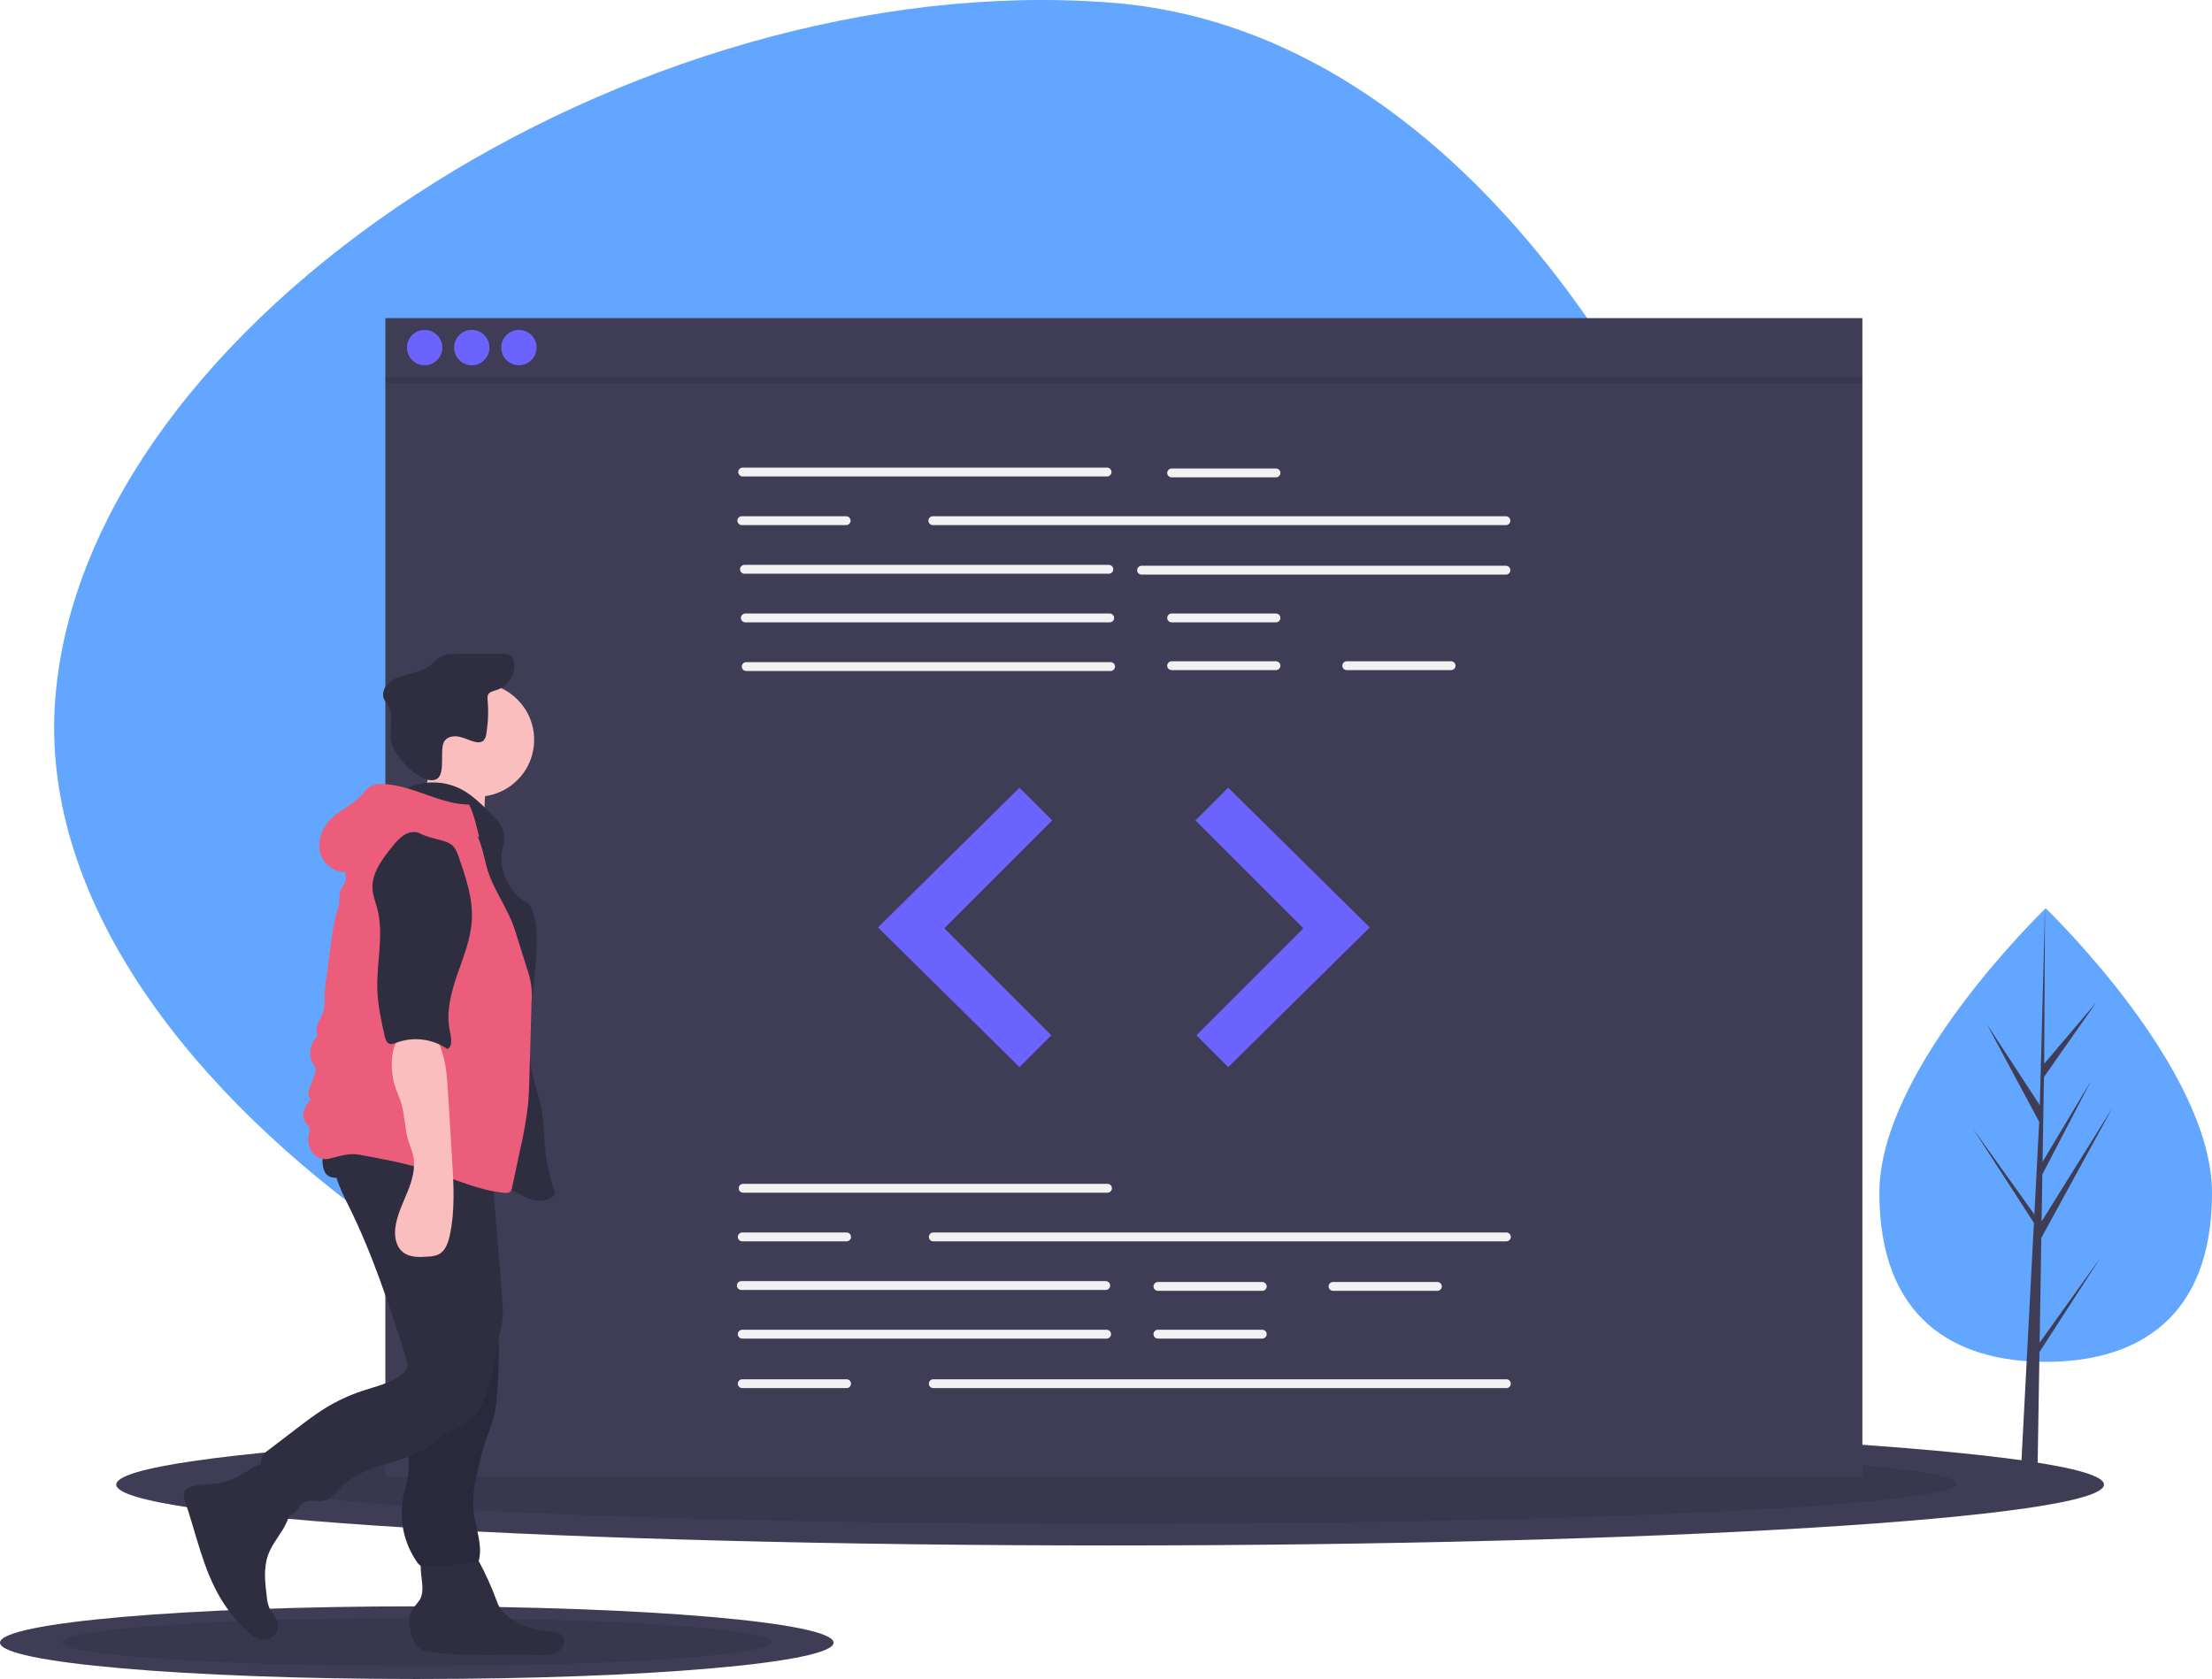
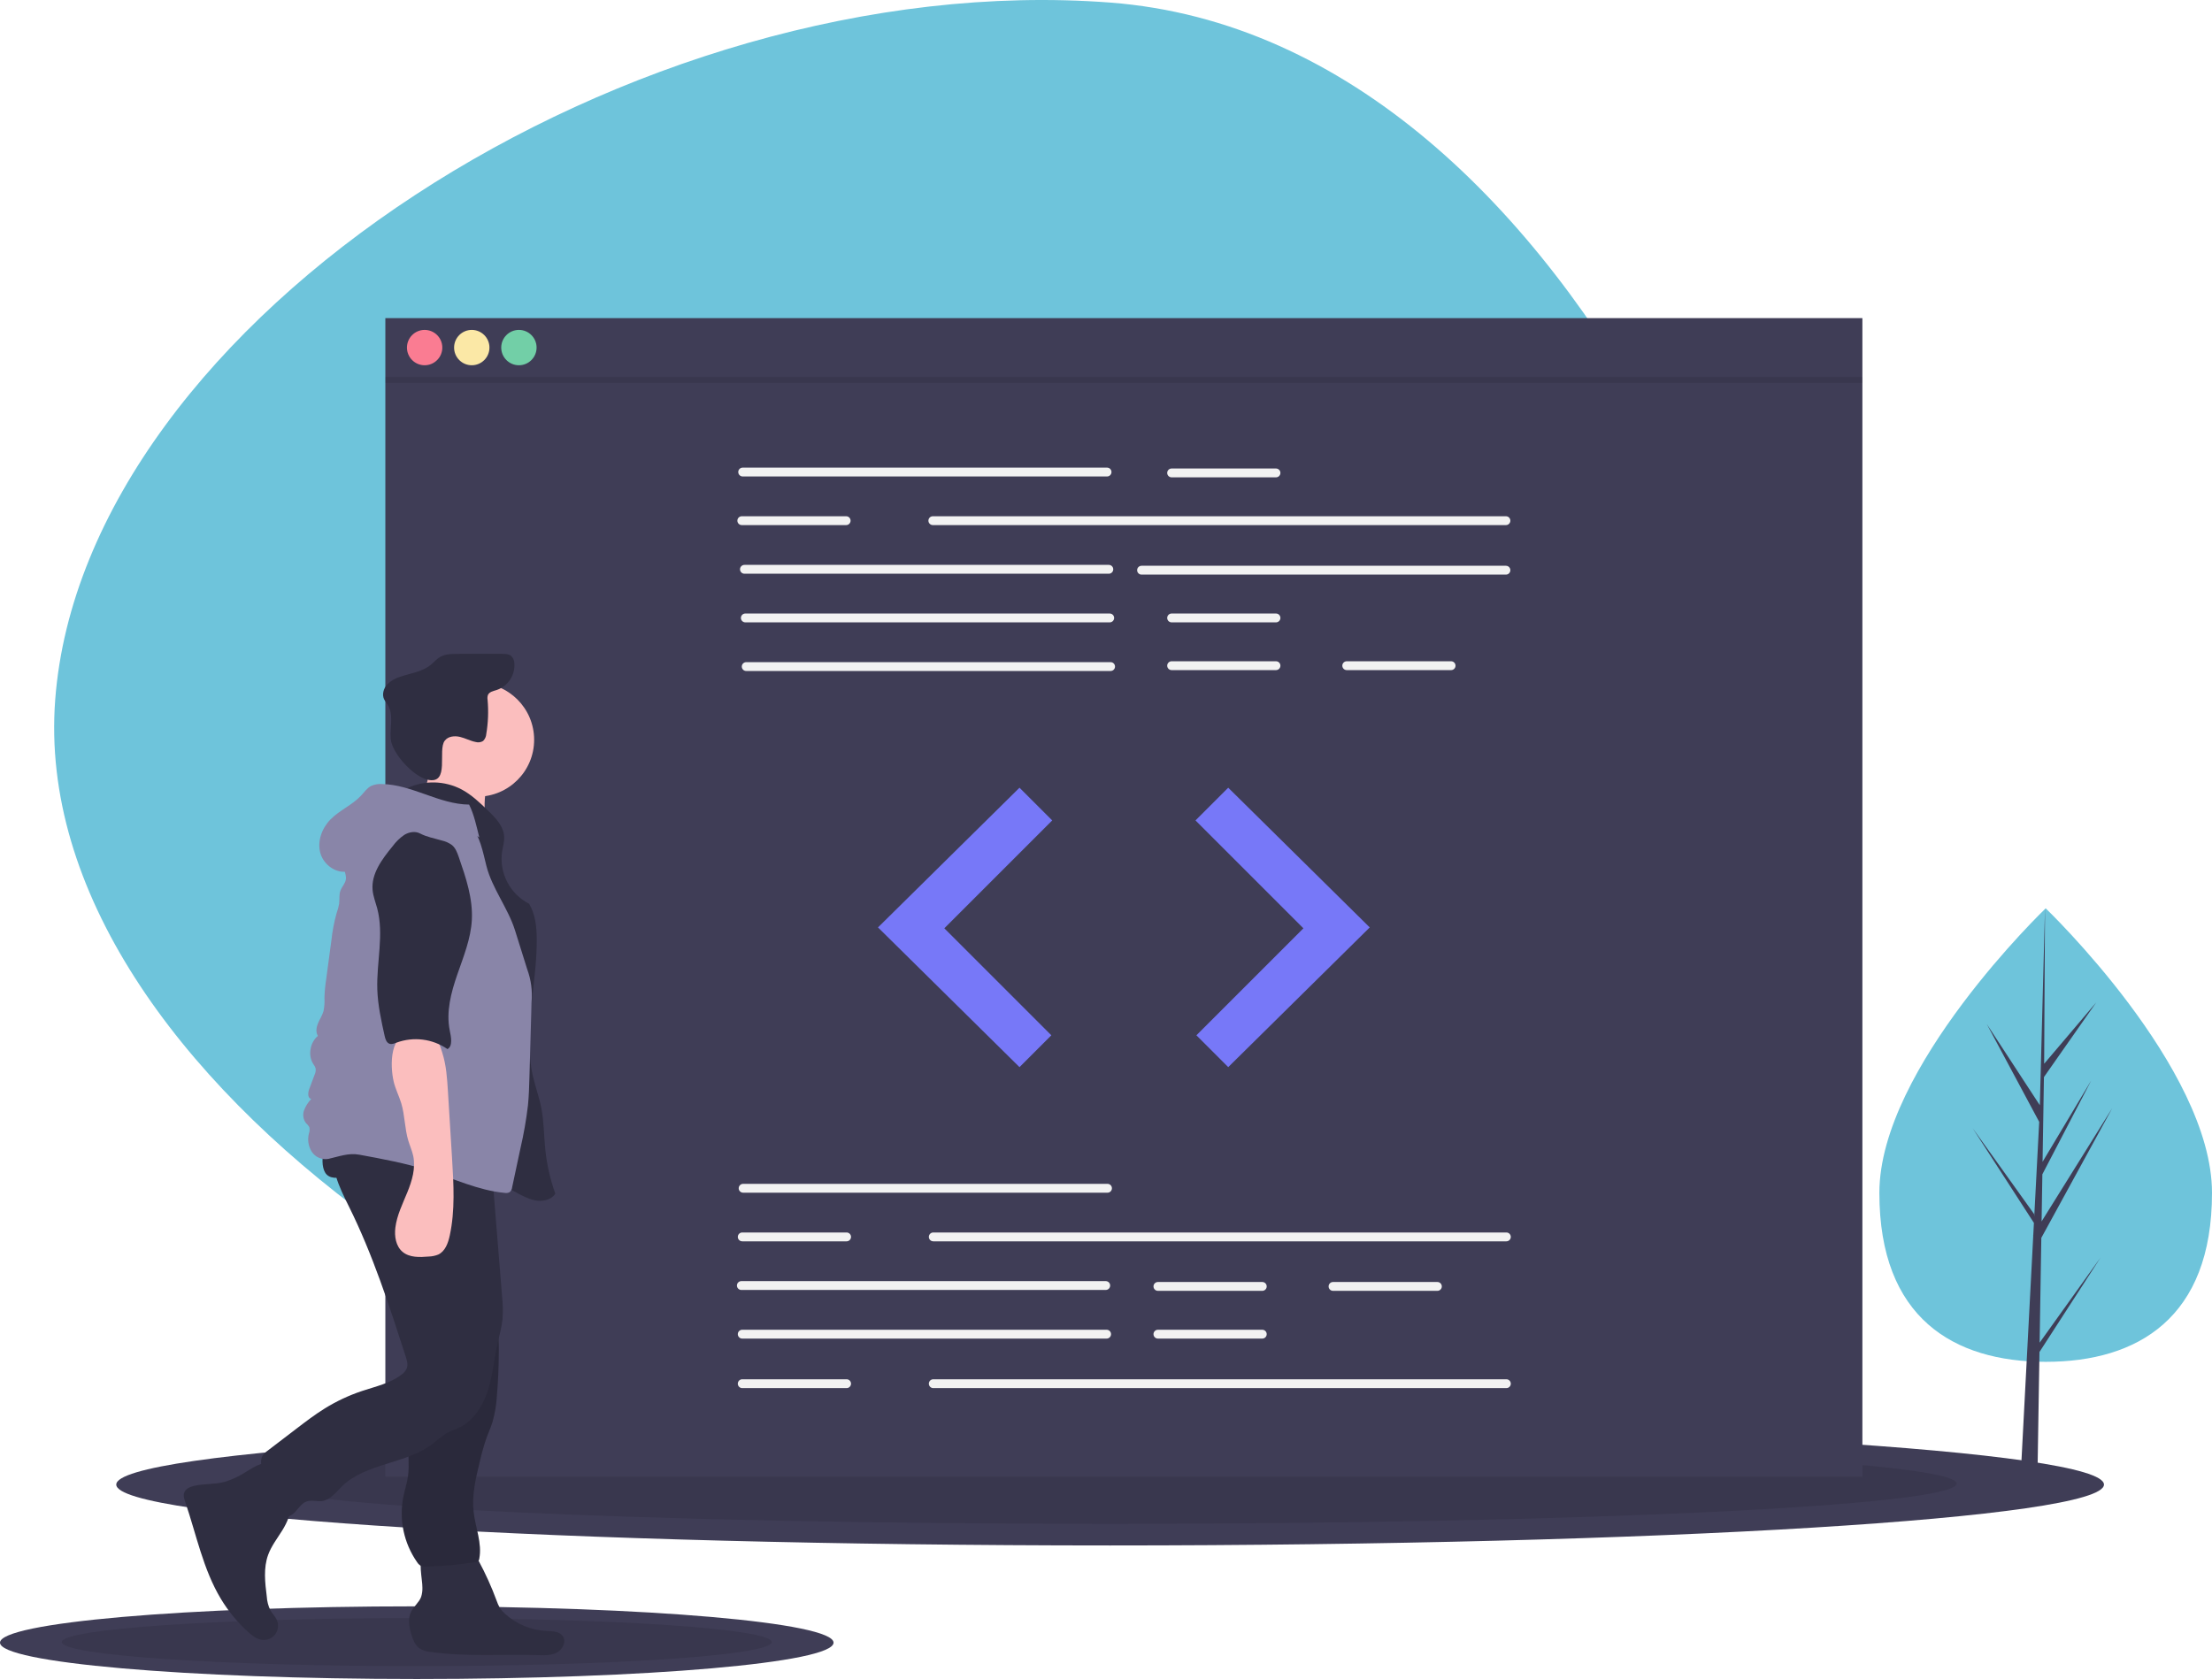
<svg xmlns="http://www.w3.org/2000/svg" data-name="Layer 1" width="1126.194" height="855">
-   <path d="M544.864 755.938C302.465 737.49 13.394 549.672 28.111 356.28S322.797-17.142 565.196 1.305 947.128 381.167 932.41 574.558s-145.148 199.827-387.547 181.38z" fill="#62A6FF" />
+   <path d="M544.864 755.938C302.465 737.49 13.394 549.672 28.111 356.28S322.797-17.142 565.196 1.305 947.128 381.167 932.41 574.558s-145.148 199.827-387.547 181.38z" fill="#6ec4dB" />
  <ellipse cx="565.194" cy="756" rx="506" ry="31" fill="#3f3d56" />
  <ellipse cx="565.194" cy="755.5" rx="431" ry="20.5" opacity=".1" />
  <ellipse cx="212.194" cy="836.5" rx="212.194" ry="18.5" fill="#3f3d56" />
  <ellipse cx="212.194" cy="836.202" rx="180.742" ry="12.234" opacity=".1" />
  <path fill="#3f3d56" d="M196.194 162h752v590h-752z" />
  <path d="M563.638 242.63H378.12a2.251 2.251 0 1 1 0-4.504h185.518a2.251 2.251 0 0 1 0 4.503zm203.079 24.765H474.932a2.251 2.251 0 0 1 0-4.503h291.785a2.251 2.251 0 1 1 0 4.503zM564.539 292.16H379.02a2.251 2.251 0 1 1 0-4.502h185.518a2.251 2.251 0 1 1 0 4.503zm202.178.45H581.199a2.251 2.251 0 0 1 0-4.502h185.518a2.251 2.251 0 1 1 0 4.503zm-201.728 24.316H379.471a2.251 2.251 0 0 1 0-4.503H564.99a2.251 2.251 0 1 1 0 4.503zm.451 24.766H379.921a2.251 2.251 0 0 1 0-4.503h185.517a2.251 2.251 0 1 1 0 4.503zm84.203-98.612h-53.134a2.251 2.251 0 0 1 0-4.503h53.134a2.251 2.251 0 1 1 0 4.502zm0 73.846h-53.134a2.251 2.251 0 0 1 0-4.503h53.134a2.251 2.251 0 1 1 0 4.503zm0 24.316h-53.134a2.251 2.251 0 1 1 0-4.503h53.134a2.251 2.251 0 1 1 0 4.503zm89.157 0h-53.134a2.251 2.251 0 0 1 0-4.503h53.133a2.251 2.251 0 1 1 0 4.503zm-307.996-73.847H377.67a2.251 2.251 0 0 1 0-4.503h53.134a2.251 2.251 0 0 1 0 4.503zM563.863 607.36H378.346a2.251 2.251 0 0 1 0-4.502h185.517a2.251 2.251 0 0 1 0 4.503zm-.9 49.532H377.445a2.251 2.251 0 1 1 0-4.503h185.518a2.251 2.251 0 0 1 0 4.503zm.45 24.766H377.895a2.251 2.251 0 1 1 0-4.503h185.518a2.251 2.251 0 1 1 0 4.503zm79.25-24.316H589.53a2.251 2.251 0 0 1 0-4.503h53.133a2.251 2.251 0 0 1 0 4.503zm0 24.316H589.53a2.251 2.251 0 0 1 0-4.503h53.133a2.251 2.251 0 1 1 0 4.503zm89.157-24.316h-53.134a2.251 2.251 0 1 1 0-4.503h53.134a2.251 2.251 0 0 1 0 4.503zm35.122-25.216H475.157a2.251 2.251 0 0 1 0-4.503h291.785a2.251 2.251 0 0 1 0 4.503zm-335.913 0h-53.134a2.251 2.251 0 0 1 0-4.503h53.134a2.251 2.251 0 0 1 0 4.503zm335.913 74.748H475.157a2.251 2.251 0 1 1 0-4.503h291.785a2.251 2.251 0 0 1 0 4.503zm-335.913 0h-53.134a2.251 2.251 0 1 1 0-4.503h53.134a2.251 2.251 0 1 1 0 4.503z" fill="#f2f2f2" />
-   <path fill="#6c63ff" d="M519.06 401.13l-72.046 71.145 72.046 71.145 16.21-16.21-54.484-54.485 54.934-54.935-16.66-16.66zm106.267 0l72.046 71.145-72.046 71.145-16.21-16.21 54.485-54.485-54.935-54.935 16.66-16.66z" />
-   <circle cx="216.194" cy="177" r="9" fill="#6c63ff" />
-   <circle cx="240.194" cy="177" r="9" fill="#6c63ff" />
-   <circle cx="264.194" cy="177" r="9" fill="#6c63ff" />
+   <path fill="#7778F8" d="M519.06 401.13l-72.046 71.145 72.046 71.145 16.21-16.21-54.484-54.485 54.934-54.935-16.66-16.66zm106.267 0l72.046 71.145-72.046 71.145-16.21-16.21 54.485-54.485-54.935-54.935 16.66-16.66z" />
+   <circle cx="216.194" cy="177" r="9" fill="#fa7c92" />
+   <circle cx="240.194" cy="177" r="9" fill="#FBE8A6" />
+   <circle cx="264.194" cy="177" r="9" fill="#72CFA7" />
  <path opacity=".1" d="M196.194 192h752v3h-752z" />
-   <path d="M1126.194 607.454c0 63.77-37.911 86.037-84.677 86.037s-84.676-22.266-84.676-86.037 84.676-144.898 84.676-144.898 84.677 81.126 84.677 144.898z" fill="#62A6FF" />
+   <path d="M1126.194 607.454c0 63.77-37.911 86.037-84.677 86.037s-84.676-22.266-84.676-86.037 84.676-144.898 84.676-144.898 84.677 81.126 84.677 144.898z" fill="#6ec4dB" />
  <path fill="#3f3d56" d="M1038.433 683.736l.867-53.371 36.091-66.027-35.955 57.655.39-23.998 24.873-47.769-24.77 41.419.701-43.161 26.635-38.031-26.525 31.244.438-79.141-2.753 104.769.226-4.322-27.08-41.451 26.646 49.748-2.523 48.203-.075-1.28-31.219-43.621 31.124 48.141-.315 6.028-.057.091.026.495-6.402 122.296h8.553l1.026-63.168 31.049-48.024-30.971 43.275z" />
  <path d="M122.622 751.091a43.126 43.126 0 0 1-8.178 3.503c-5.08 1.387-10.508.878-15.638 2.063-2.1.485-4.386 1.499-5.054 3.548-.49 1.504.043 3.127.554 4.624 5.668 16.62 9.085 34.266 18.125 49.32a74.64 74.64 0 0 0 13.992 16.988c2.056 1.852 4.385 3.664 7.136 3.955a7.248 7.248 0 0 0 7.37-10.182c-.81-1.801-2.317-3.197-3.289-4.916a18.757 18.757 0 0 1-1.819-6.99c-.893-7.11-1.754-14.538.71-21.266 1.651-4.512 4.681-8.359 7.206-12.447s4.621-8.772 4.06-13.544c-.384-3.257-1.972-6.237-3.65-9.054-1.682-2.823-5.005-10.409-8.383-11.35-3.507-.979-10.084 4.181-13.142 5.748zm92.435 57.409a14.019 14.019 0 0 1-.664 4.745c-1.057 2.793-3.68 4.706-5.036 7.367-1.885 3.7-1.03 8.174.218 12.135.783 2.483 1.81 5.067 3.913 6.602a12.893 12.893 0 0 0 5.954 1.908c18.036 2.496 36.358 1.064 54.558 1.587 3.317.095 6.83.211 9.725-1.41s4.686-5.697 2.717-8.368c-1.769-2.398-5.265-2.376-8.242-2.517a33.912 33.912 0 0 1-20.913-8.615 15.112 15.112 0 0 1-2.934-3.377 20.753 20.753 0 0 1-1.534-3.517 156.799 156.799 0 0 0-9.083-20.119c-.98-1.815-2.087-3.705-3.906-4.676a10.323 10.323 0 0 0-4.24-.926c-4.536-.294-16.283-1.838-19.79 1.69-3.242 3.26-.672 13.351-.743 17.491z" fill="#2f2e41" />
  <circle cx="242.971" cy="376.72" r="28.975" fill="#fbbebe" />
  <path d="M216.806 400.646c-1.724 4.614-4.647 8.947-8.9 11.43l40.074 8.174a42.453 42.453 0 0 1-.562-17.869 10.3 10.3 0 0 0 .24-4.409c-.754-2.907-4.027-4.306-6.955-4.974-7.314-1.667-13.782-2.561-20.579-5.792-2.077 3.557-1.787 9.34-3.318 13.44z" fill="#fbbebe" />
  <path d="M207.57 401.227a31.338 31.338 0 0 1 27.314.714c5.138 2.707 9.392 6.794 13.571 10.826 3.853 3.717 7.963 7.972 8.236 13.319.133 2.59-.676 5.122-1.084 7.683a25.766 25.766 0 0 0 13.78 26.47c3.184 5.303 3.84 11.729 3.89 17.914.185 23.436-7.21 47.16-1.93 69.995 1.239 5.362 3.16 10.554 4.231 15.952 1.387 6.99 1.319 14.18 2.044 21.27a95.266 95.266 0 0 0 5.114 22.495c-1.744 2.774-5.374 3.837-8.643 3.613s-6.325-1.644-9.242-3.136c-14.123-7.227-27.059-16.757-41.687-22.9-9.677-4.063-19.987-6.595-29.376-11.288s-18.12-12.142-20.99-22.238c-1.241-4.365-1.318-8.965-1.385-13.503-.286-19.114-.55-38.436 3.61-57.094 3.669-16.453 10.741-32.194 12.284-48.98.502-5.465.513-11.314 3.566-15.874 4.315-6.445 13.632-8.114 16.698-15.238z" fill="#2f2e41" />
  <path d="M226.492 377.13c1.707-2.228 5-2.531 7.727-1.872s5.243 2.064 7.998 2.598a4.675 4.675 0 0 0 3.743-.526 5.444 5.444 0 0 0 1.616-3.57 68.163 68.163 0 0 0 .67-17.38 5.147 5.147 0 0 1 .16-2.438c.681-1.643 2.762-2.034 4.461-2.562a13.316 13.316 0 0 0 9.013-13.633 5.42 5.42 0 0 0-1.657-3.74c-1.175-.958-2.82-1.017-4.336-1.029q-11.683-.094-23.366.006c-2.883.024-5.91.095-8.41 1.532-1.847 1.063-3.221 2.773-4.88 4.112-4.326 3.491-10.178 4.201-15.441 5.99a15.308 15.308 0 0 0-6.768 4.036c-1.75 2-2.592 4.974-1.492 7.393a26.252 26.252 0 0 0 1.886 2.904c3.105 4.964 1.038 11.403 1.502 17.24.579 7.288 11.365 19.111 18.679 20.836 11.807 2.784 4.986-15.113 8.895-19.898zm-16.358 319.553c.745 5.321 1.701 10.661 1.446 16.029-.357 7.493-3.06 14.714-3.56 22.2-.372 5.59.49 11.241-.286 16.79-.497 3.554-1.656 6.979-2.373 10.494a43.395 43.395 0 0 0 6.973 33.266 5.448 5.448 0 0 0 2.024 1.96 5.714 5.714 0 0 0 2.507.333 179.947 179.947 0 0 0 25.17-2.288 2.414 2.414 0 0 0 1.617-.713 2.266 2.266 0 0 0 .35-.954c1.545-7.936-1.976-15.893-2.871-23.928-.956-8.58 1.103-17.178 3.146-25.565a113.548 113.548 0 0 1 3.467-12.228c.988-2.697 2.181-5.32 3.037-8.063a61.46 61.46 0 0 0 2.202-13.202q.892-10.575.945-21.2a88.958 88.958 0 0 0-1.665-20.01c-1.878-8.337-5.724-16.08-9.536-23.73a15.029 15.029 0 0 0-5.618 2.67 125.38 125.38 0 0 1-15.35 8.481c-3.567 1.657-10.522 2.834-12.786 6.286-2.232 3.405-.792 10.35-.621 14.106q.439 9.667 1.782 19.266z" fill="#2f2e41" />
  <path d="M210.134 696.683c.745 5.321 1.701 10.661 1.446 16.029-.357 7.493-3.06 14.714-3.56 22.2-.372 5.59.49 11.241-.286 16.79-.497 3.554-1.656 6.979-2.373 10.494a43.395 43.395 0 0 0 6.973 33.266 5.448 5.448 0 0 0 2.024 1.96 5.714 5.714 0 0 0 2.507.333 179.947 179.947 0 0 0 25.17-2.288 2.414 2.414 0 0 0 1.617-.713 2.266 2.266 0 0 0 .35-.954c1.545-7.936-1.976-15.893-2.871-23.928-.956-8.58 1.103-17.178 3.146-25.565a113.548 113.548 0 0 1 3.467-12.228c.988-2.697 2.181-5.32 3.037-8.063a61.46 61.46 0 0 0 2.202-13.202q.892-10.575.945-21.2a88.958 88.958 0 0 0-1.665-20.01c-1.878-8.337-5.724-16.08-9.536-23.73a15.029 15.029 0 0 0-5.618 2.67 125.38 125.38 0 0 1-15.35 8.481c-3.567 1.657-10.522 2.834-12.786 6.286-2.232 3.405-.792 10.35-.621 14.106q.439 9.667 1.782 19.266z" opacity=".1" />
  <path d="M170.961 583.018c-3.848 10.36 1.808 21.554 6.722 31.452 12.106 24.386 20.513 50.408 28.875 76.317.626 1.941 1.252 4.059.554 5.975a7.825 7.825 0 0 1-2.822 3.347c-5.766 4.379-13.107 5.938-19.975 8.23a90.184 90.184 0 0 0-18.943 8.88c-4.976 3.083-9.639 6.643-14.291 10.197l-14.812 11.312a9.903 9.903 0 0 0-2.476 2.397c-1.429 2.241-.844 5.167-.132 7.728a131.432 131.432 0 0 0 7.252 19.792 6.911 6.911 0 0 0 2.63 3.447c2.312 1.242 5.14-.405 6.905-2.347s3.292-4.36 5.78-5.193c2.487-.833 5.223.176 7.819-.189 4.198-.59 6.986-4.457 10.012-7.426 12.366-12.131 33.01-11.251 46.613-21.977a59.228 59.228 0 0 1 6.23-4.868c2.3-1.36 4.908-2.105 7.294-3.307 7.257-3.654 11.819-11.208 14.262-18.957s3.141-15.928 4.897-23.86c.908-4.101 2.103-8.158 2.507-12.339a66.094 66.094 0 0 0-.253-11.666l-4.908-60.715c-.4-4.943-.8-9.893-1.576-14.79-14.577.52-29.143 1.107-43.728 1.28-11.605.136-23.424.948-34.436-2.72z" fill="#2f2e41" />
  <path d="M165.602 597.221c1.978 3.18 6.79 3.114 10.105 1.37s5.889-4.672 9.21-6.4c4.464-2.323 9.747-2.236 14.777-2.094 7.963.225 16.025.465 23.687 2.647 7.924 2.257 15.64 6.603 23.834 5.736 1.425-.15 2.985-.56 3.76-1.765a5.544 5.544 0 0 0 .62-2.836l.268-7.159a6.464 6.464 0 0 0-.57-3.625 6.082 6.082 0 0 0-2.716-2.08c-11.663-5.646-24.964-6.697-37.915-7.14q-9.874-.34-19.757-.28c-5.591.035-12.303-.774-17.739.72-7.295 2.005-11.265 16.954-7.563 22.906z" fill="#2f2e41" />
-   <path d="M238.84 409.726c-15.283-.136-29.132-10.223-44.413-10.469a11.514 11.514 0 0 0-5.392.93c-2.13 1.073-3.53 3.147-5.147 4.9-4.518 4.892-11.061 7.504-15.703 12.28-4.352 4.478-6.773 11.15-5.055 17.153s8.204 10.609 14.28 9.165a36.8 36.8 0 0 1 14.336-19.479 72.887 72.887 0 0 1 11.206-5.882c6.868-3.112 14.547-6.283 21.718-3.95a30.638 30.638 0 0 1 7.409 4.04l11.954 8.03c-1.393-5.494-2.646-11.656-5.194-16.718z" fill="#eb5d7a" />
-   <path d="M175.65 438.374c-2.03 2.532.893 6.2.446 9.413-.298 2.135-2.055 3.766-2.786 5.793-.758 2.1-.356 4.427-.644 6.642a28.489 28.489 0 0 1-1.275 4.73 84.975 84.975 0 0 0-2.686 14.025l-2.675 19.975a75.681 75.681 0 0 0-.846 9.078 27.107 27.107 0 0 1-.452 6.787c-.592 2.183-1.904 4.093-2.786 6.176s-1.292 4.602-.1 6.524c-3.991 3.325-5.178 9.854-2.387 14.235a7.9 7.9 0 0 1 1.23 2.265 5.82 5.82 0 0 1-.542 3.34l-2.704 7.207c-.693 1.845-.912 4.653 1.013 5.074a17.006 17.006 0 0 0-3.651 5.767 6.866 6.866 0 0 0 .972 6.506 8.289 8.289 0 0 1 1.695 2.056 5.473 5.473 0 0 1-.196 3.243 11.906 11.906 0 0 0 1.473 9.334 8.371 8.371 0 0 0 8.418 3.608c5.41-1.22 10.273-3.147 15.728-2.146 11.746 2.156 23.53 4.32 34.906 7.952 12.984 4.146 25.556 10.225 39.126 11.5a3.798 3.798 0 0 0 2.617-.406 3.93 3.93 0 0 0 1.21-2.488l4.194-19.665a202.363 202.363 0 0 0 3.855-22.027c.477-4.781.613-9.59.75-14.393l1.08-38.23a38.197 38.197 0 0 0-2.2-16.62l-6.218-19.848c-3.548-11.327-11.687-21.372-14.585-32.882-1.834-7.285-3.19-15.103-8.108-20.781-7.013-8.095-19.145-9.354-29.764-7.962-4.797.628-9.636 1.714-13.785 4.201-4.798 2.877-8.333 7.41-11.753 11.837-2.818 3.649-5.687 6.582-8.57 10.18z" fill="#eb5d7a" />
+   <path d="M238.84 409.726c-15.283-.136-29.132-10.223-44.413-10.469a11.514 11.514 0 0 0-5.392.93c-2.13 1.073-3.53 3.147-5.147 4.9-4.518 4.892-11.061 7.504-15.703 12.28-4.352 4.478-6.773 11.15-5.055 17.153s8.204 10.609 14.28 9.165a36.8 36.8 0 0 1 14.336-19.479 72.887 72.887 0 0 1 11.206-5.882c6.868-3.112 14.547-6.283 21.718-3.95a30.638 30.638 0 0 1 7.409 4.04l11.954 8.03c-1.393-5.494-2.646-11.656-5.194-16.718z" fill="#8985a8" />
+   <path d="M175.65 438.374c-2.03 2.532.893 6.2.446 9.413-.298 2.135-2.055 3.766-2.786 5.793-.758 2.1-.356 4.427-.644 6.642a28.489 28.489 0 0 1-1.275 4.73 84.975 84.975 0 0 0-2.686 14.025l-2.675 19.975a75.681 75.681 0 0 0-.846 9.078 27.107 27.107 0 0 1-.452 6.787c-.592 2.183-1.904 4.093-2.786 6.176s-1.292 4.602-.1 6.524c-3.991 3.325-5.178 9.854-2.387 14.235a7.9 7.9 0 0 1 1.23 2.265 5.82 5.82 0 0 1-.542 3.34l-2.704 7.207c-.693 1.845-.912 4.653 1.013 5.074a17.006 17.006 0 0 0-3.651 5.767 6.866 6.866 0 0 0 .972 6.506 8.289 8.289 0 0 1 1.695 2.056 5.473 5.473 0 0 1-.196 3.243 11.906 11.906 0 0 0 1.473 9.334 8.371 8.371 0 0 0 8.418 3.608c5.41-1.22 10.273-3.147 15.728-2.146 11.746 2.156 23.53 4.32 34.906 7.952 12.984 4.146 25.556 10.225 39.126 11.5a3.798 3.798 0 0 0 2.617-.406 3.93 3.93 0 0 0 1.21-2.488l4.194-19.665a202.363 202.363 0 0 0 3.855-22.027c.477-4.781.613-9.59.75-14.393l1.08-38.23a38.197 38.197 0 0 0-2.2-16.62l-6.218-19.848c-3.548-11.327-11.687-21.372-14.585-32.882-1.834-7.285-3.19-15.103-8.108-20.781-7.013-8.095-19.145-9.354-29.764-7.962-4.797.628-9.636 1.714-13.785 4.201-4.798 2.877-8.333 7.41-11.753 11.837-2.818 3.649-5.687 6.582-8.57 10.18z" fill="#8985a8" />
  <path d="M200.444 550.823c.875 3.773 2.712 7.252 3.837 10.957 1.884 6.21 1.725 12.896 3.605 19.106.79 2.606 1.933 5.109 2.5 7.773 1.32 6.21-.608 12.635-3.004 18.515s-5.313 11.678-6.09 17.98c-.549 4.438.238 9.45 3.66 12.33 3.551 2.99 8.712 2.788 13.338 2.39a14.016 14.016 0 0 0 4.841-1.008c3.538-1.673 5.028-5.86 5.855-9.685 2.771-12.819 1.98-26.106 1.174-39.196l-2.106-34.235c-.405-6.59-.84-13.318-2.87-19.646-.74-2.302-2.027-6.954-4.13-8.424-2.082-1.455-8.03-1.52-10.608-1.641-12.098-.569-11.963 16.317-10.002 24.784z" fill="#fbbebe" />
  <path d="M213.848 424.423c-2.47-1.293-5.583-.736-7.972.705a24.568 24.568 0 0 0-5.972 5.798c-5.338 6.517-10.99 13.995-10.198 22.382.296 3.145 1.5 6.12 2.317 9.172 3.58 13.38-.379 27.53.075 41.373.263 7.999 2.003 15.867 3.737 23.68.353 1.594.92 3.44 2.462 3.977 1.16.403 2.41-.115 3.558-.551a28.371 28.371 0 0 1 25.963 3.272c2.865-1.529 1.791-6.363 1.149-9.546-1.909-9.457.682-19.214 3.828-28.335s6.91-18.23 7.432-27.865c.59-10.916-3.029-21.57-6.6-31.903-.78-2.255-1.631-4.62-3.438-6.178a13.665 13.665 0 0 0-5.203-2.377c-3.793-1.121-7.634-1.769-11.138-3.604z" fill="#2f2e41" />
</svg>
